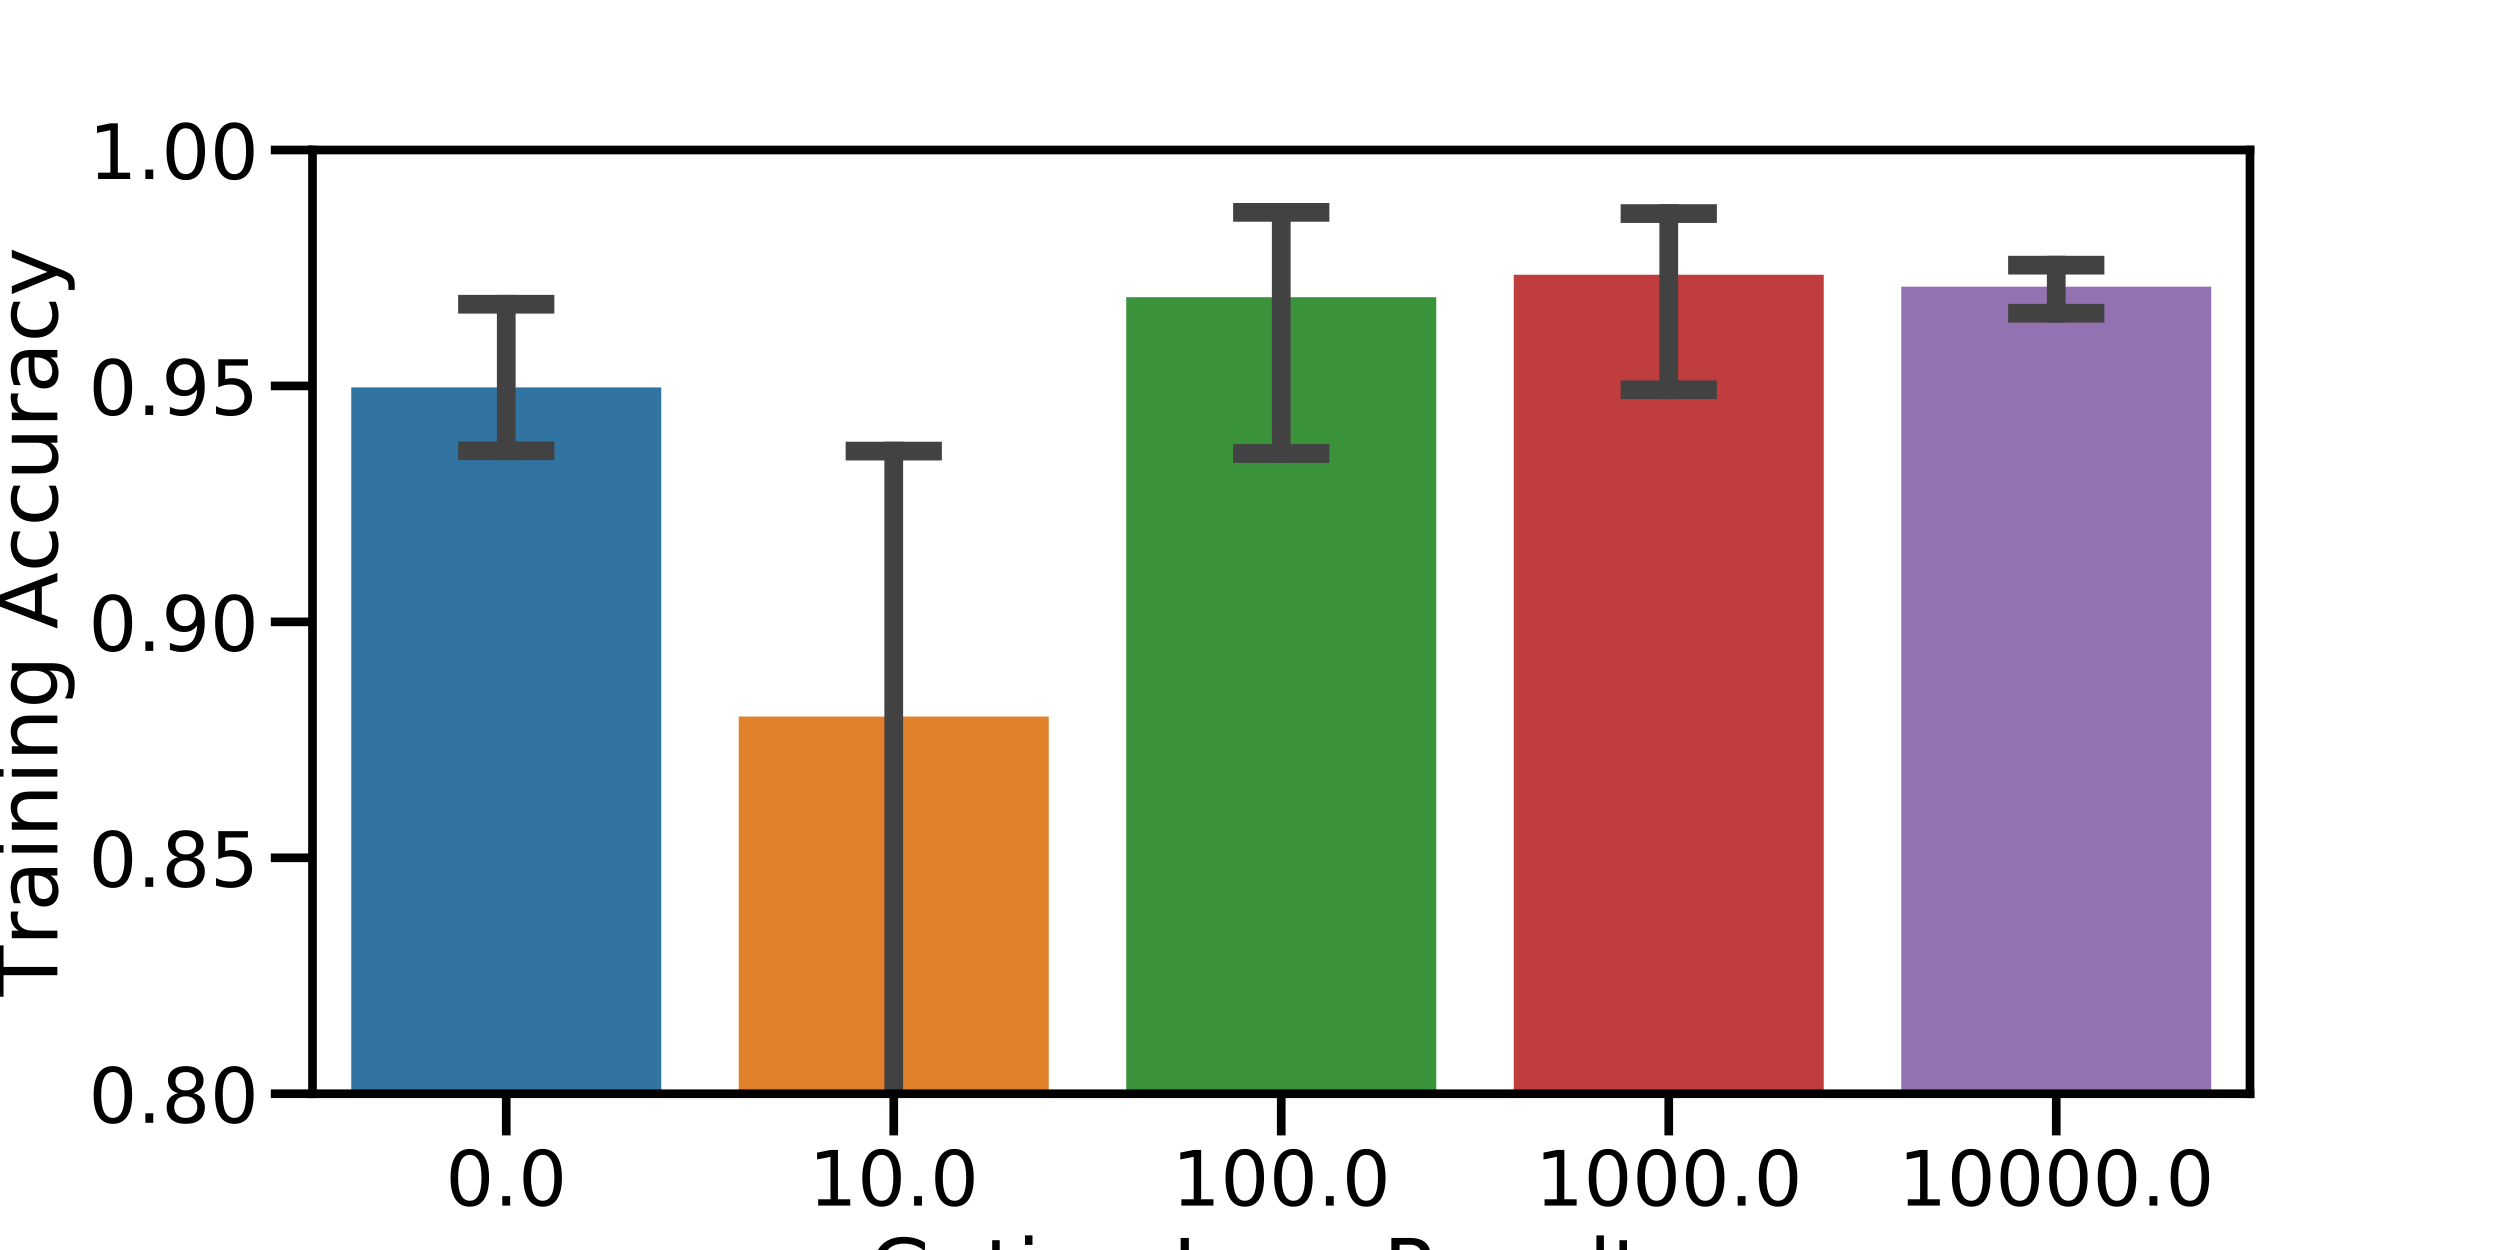
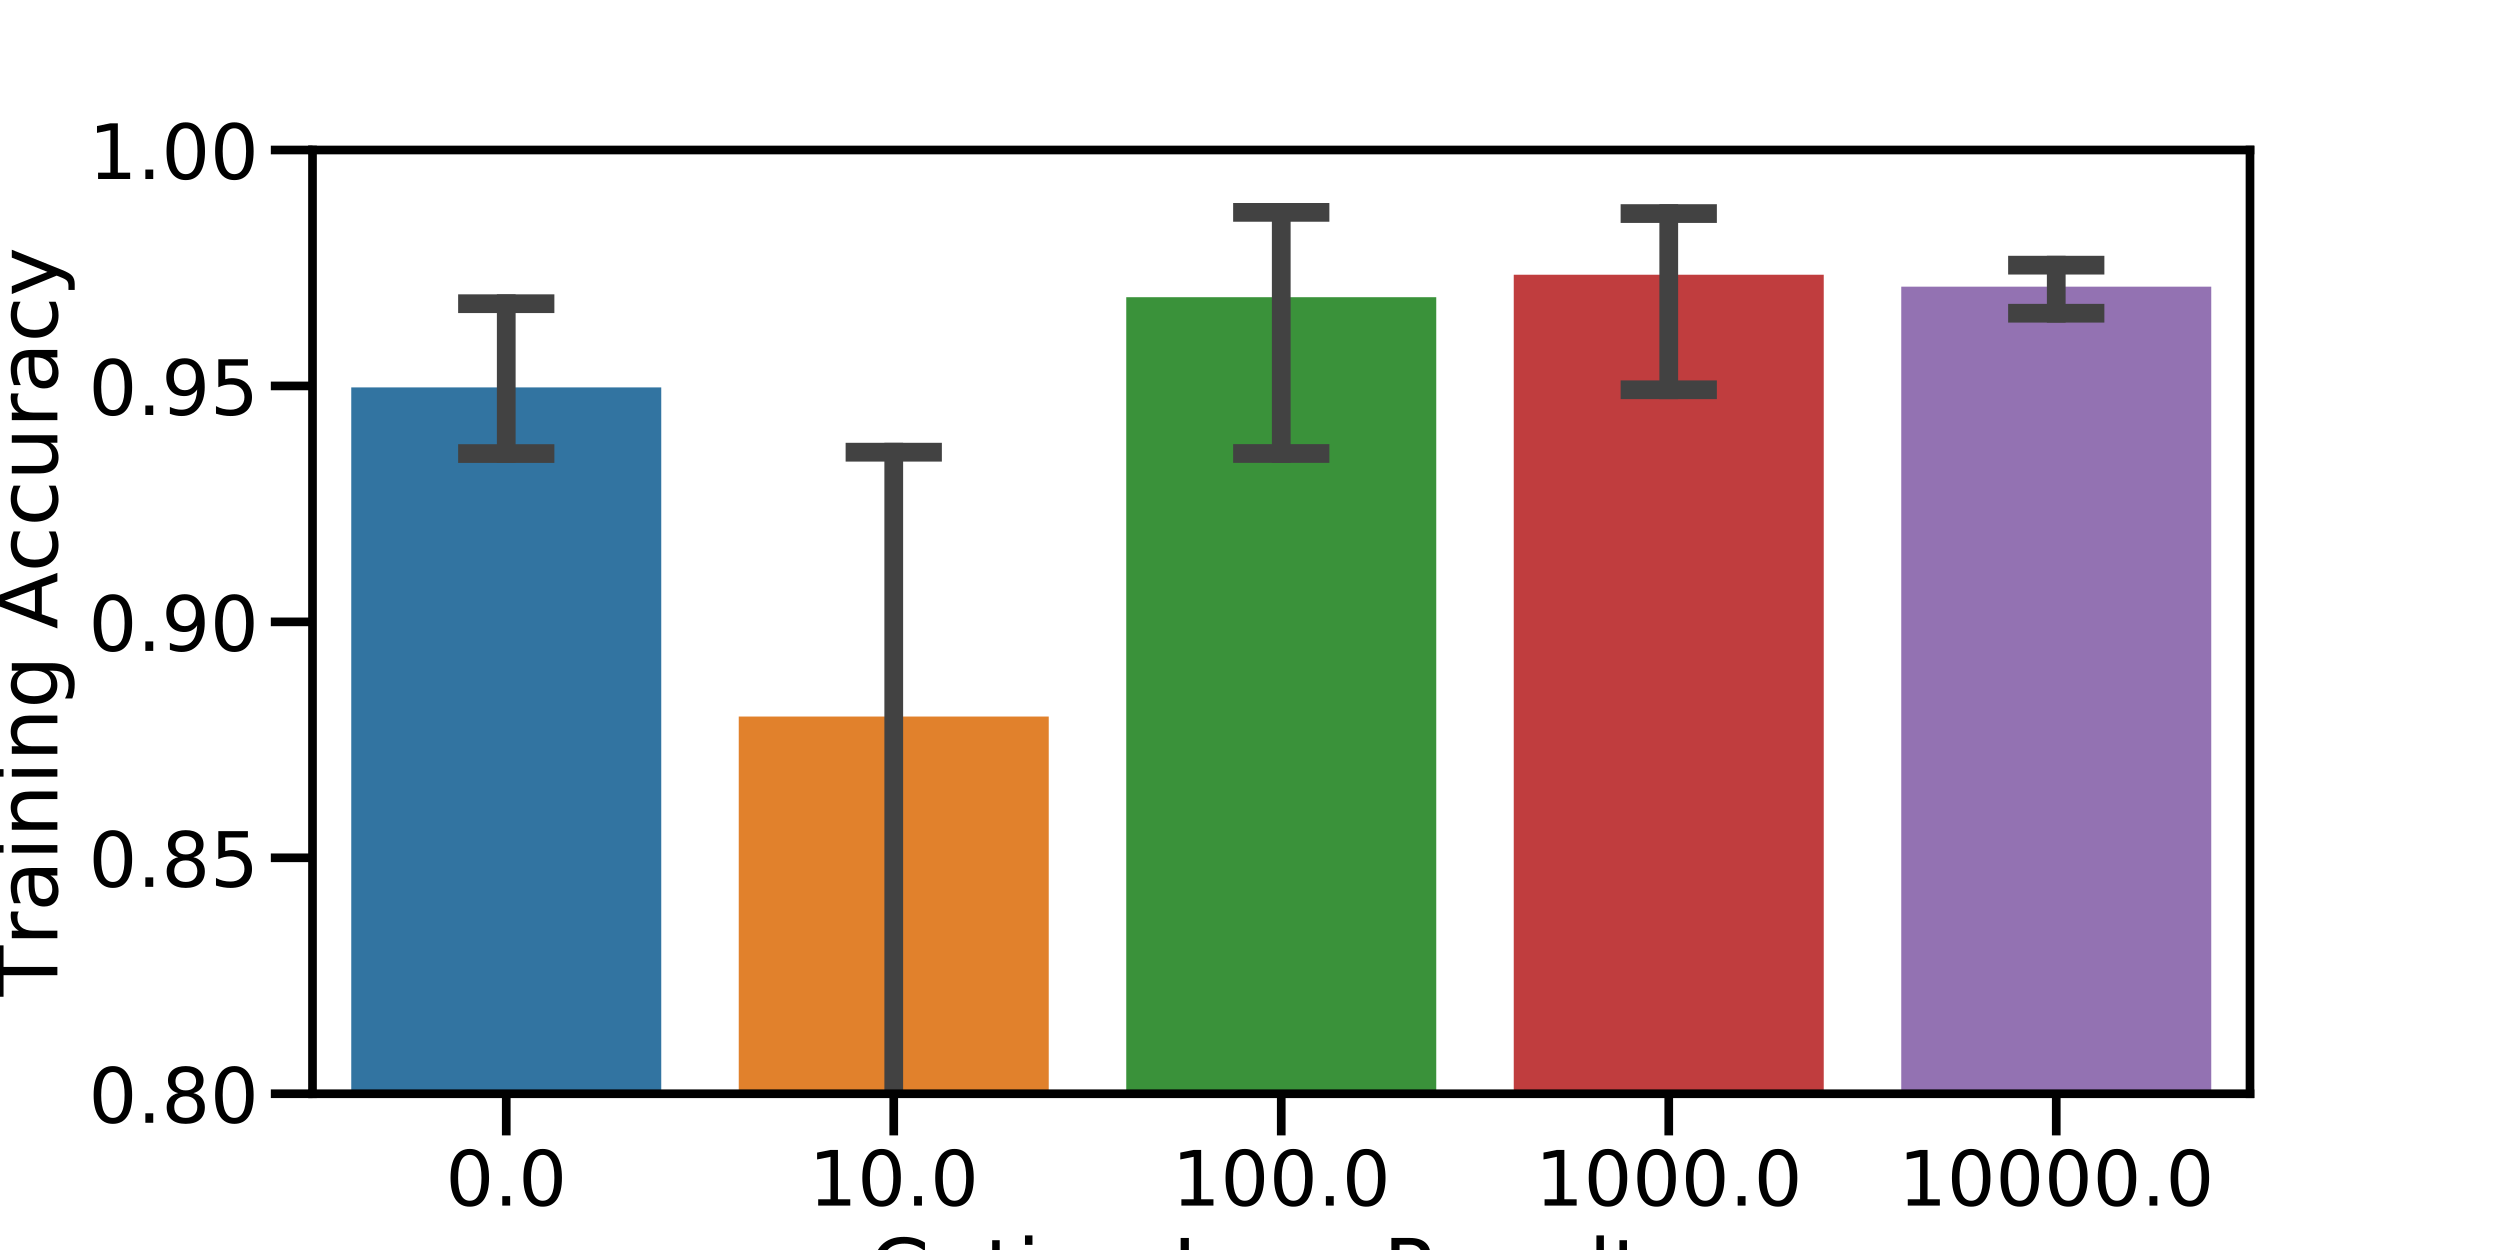
<svg xmlns="http://www.w3.org/2000/svg" xmlns:xlink="http://www.w3.org/1999/xlink" height="360pt" version="1.1" viewBox="0 0 720 360" width="720pt">
  <defs>
    <style type="text/css">
*{stroke-linecap:butt;stroke-linejoin:round;}
  </style>
  </defs>
  <g id="figure_1">
    <g id="patch_1">
      <path d="M 0 360  L 720 360  L 720 0  L 0 0  z " style="fill:#ffffff;" />
    </g>
    <g id="axes_1">
      <g id="patch_2">
        <path d="M 90 315  L 648 315  L 648 43.2  L 90 43.2  z " style="fill:#ffffff;" />
      </g>
      <g id="patch_3">
-         <path clip-path="url(#p0f03069d9e)" d="M 101.16 1402.2  L 190.44 1402.2  L 190.44 111.575  L 101.16 111.575  z " style="fill:#3274a1;" />
+         <path clip-path="url(#p0c9fc8f5f9)" d="M 101.16 1402.2  L 190.44 1402.2  L 190.44 111.575  L 101.16 111.575  z " style="fill:#3274a1;" />
      </g>
      <g id="patch_4">
-         <path clip-path="url(#p0f03069d9e)" d="M 212.76 1402.2  L 302.04 1402.2  L 302.04 206.365  L 212.76 206.365  z " style="fill:#e1812c;" />
+         <path clip-path="url(#p0c9fc8f5f9)" d="M 212.76 1402.2  L 302.04 1402.2  L 302.04 206.365  L 212.76 206.365  z " style="fill:#e1812c;" />
      </g>
      <g id="patch_5">
-         <path clip-path="url(#p0f03069d9e)" d="M 324.36 1402.2  L 413.64 1402.2  L 413.64 85.584  L 324.36 85.584  z " style="fill:#3a923a;" />
+         <path clip-path="url(#p0c9fc8f5f9)" d="M 324.36 1402.2  L 413.64 1402.2  L 413.64 85.584  L 324.36 85.584  z " style="fill:#3a923a;" />
      </g>
      <g id="patch_6">
-         <path clip-path="url(#p0f03069d9e)" d="M 435.96 1402.2  L 525.24 1402.2  L 525.24 79.129  L 435.96 79.129  z " style="fill:#c03d3e;" />
+         <path clip-path="url(#p0c9fc8f5f9)" d="M 435.96 1402.2  L 525.24 1402.2  L 525.24 79.129  L 435.96 79.129  z " style="fill:#c03d3e;" />
      </g>
      <g id="patch_7">
-         <path clip-path="url(#p0f03069d9e)" d="M 547.56 1402.2  L 636.84 1402.2  L 636.84 82.569  L 547.56 82.569  z " style="fill:#9372b2;" />
+         <path clip-path="url(#p0c9fc8f5f9)" d="M 547.56 1402.2  L 636.84 1402.2  L 636.84 82.569  L 547.56 82.569  z " style="fill:#9372b2;" />
      </g>
      <g id="matplotlib.axis_1">
        <g id="xtick_1">
          <g id="line2d_1">
            <defs>
-               <path d="M 0 0  L 0 12  " id="ma783cebeb3" style="stroke:#000000;stroke-width:2.5;" />
-             </defs>
-             <g>
-               <use style="stroke:#000000;stroke-width:2.5;" x="145.8" xlink:href="#ma783cebeb3" y="315" />
+               <path d="M 0 0  L 0 12  " id="mea0fe15814" style="stroke:#000000;stroke-width:2.5;" />
+             </defs>
+             <g>
+               <use style="stroke:#000000;stroke-width:2.5;" x="145.8" xlink:href="#mea0fe15814" y="315" />
            </g>
          </g>
          <g id="text_1">
            <defs>
              <path d="M 31.781 66.406  Q 24.172 66.406 20.328 58.906  Q 16.5 51.422 16.5 36.375  Q 16.5 21.391 20.328 13.891  Q 24.172 6.391 31.781 6.391  Q 39.453 6.391 43.281 13.891  Q 47.125 21.391 47.125 36.375  Q 47.125 51.422 43.281 58.906  Q 39.453 66.406 31.781 66.406  z M 31.781 74.219  Q 44.047 74.219 50.516 64.516  Q 56.984 54.828 56.984 36.375  Q 56.984 17.969 50.516 8.266  Q 44.047 -1.422 31.781 -1.422  Q 19.531 -1.422 13.062 8.266  Q 6.594 17.969 6.594 36.375  Q 6.594 54.828 13.062 64.516  Q 19.531 74.219 31.781 74.219  z " id="DejaVuSans-48" />
              <path d="M 10.688 12.406  L 21 12.406  L 21 0  L 10.688 0  z " id="DejaVuSans-46" />
            </defs>
            <g transform="translate(128.3066 347.2166)scale(0.22 -0.22)">
              <use xlink:href="#DejaVuSans-48" />
              <use x="63.623" xlink:href="#DejaVuSans-46" />
              <use x="95.41" xlink:href="#DejaVuSans-48" />
            </g>
          </g>
        </g>
        <g id="xtick_2">
          <g id="line2d_2">
            <g>
-               <use style="stroke:#000000;stroke-width:2.5;" x="257.4" xlink:href="#ma783cebeb3" y="315" />
+               <use style="stroke:#000000;stroke-width:2.5;" x="257.4" xlink:href="#mea0fe15814" y="315" />
            </g>
          </g>
          <g id="text_2">
            <defs>
              <path d="M 12.406 8.297  L 28.516 8.297  L 28.516 63.922  L 10.984 60.406  L 10.984 69.391  L 28.422 72.906  L 38.281 72.906  L 38.281 8.297  L 54.391 8.297  L 54.391 0  L 12.406 0  z " id="DejaVuSans-49" />
            </defs>
            <g transform="translate(232.9078 347.2166)scale(0.22 -0.22)">
              <use xlink:href="#DejaVuSans-49" />
              <use x="63.623" xlink:href="#DejaVuSans-48" />
              <use x="127.246" xlink:href="#DejaVuSans-46" />
              <use x="159.033" xlink:href="#DejaVuSans-48" />
            </g>
          </g>
        </g>
        <g id="xtick_3">
          <g id="line2d_3">
            <g>
-               <use style="stroke:#000000;stroke-width:2.5;" x="369" xlink:href="#ma783cebeb3" y="315" />
+               <use style="stroke:#000000;stroke-width:2.5;" x="369" xlink:href="#mea0fe15814" y="315" />
            </g>
          </g>
          <g id="text_3">
            <g transform="translate(337.5091 347.2166)scale(0.22 -0.22)">
              <use xlink:href="#DejaVuSans-49" />
              <use x="63.623" xlink:href="#DejaVuSans-48" />
              <use x="127.246" xlink:href="#DejaVuSans-48" />
              <use x="190.869" xlink:href="#DejaVuSans-46" />
              <use x="222.656" xlink:href="#DejaVuSans-48" />
            </g>
          </g>
        </g>
        <g id="xtick_4">
          <g id="line2d_4">
            <g>
-               <use style="stroke:#000000;stroke-width:2.5;" x="480.6" xlink:href="#ma783cebeb3" y="315" />
+               <use style="stroke:#000000;stroke-width:2.5;" x="480.6" xlink:href="#mea0fe15814" y="315" />
            </g>
          </g>
          <g id="text_4">
            <g transform="translate(442.1103 347.2166)scale(0.22 -0.22)">
              <use xlink:href="#DejaVuSans-49" />
              <use x="63.623" xlink:href="#DejaVuSans-48" />
              <use x="127.246" xlink:href="#DejaVuSans-48" />
              <use x="190.869" xlink:href="#DejaVuSans-48" />
              <use x="254.492" xlink:href="#DejaVuSans-46" />
              <use x="286.279" xlink:href="#DejaVuSans-48" />
            </g>
          </g>
        </g>
        <g id="xtick_5">
          <g id="line2d_5">
            <g>
-               <use style="stroke:#000000;stroke-width:2.5;" x="592.2" xlink:href="#ma783cebeb3" y="315" />
+               <use style="stroke:#000000;stroke-width:2.5;" x="592.2" xlink:href="#mea0fe15814" y="315" />
            </g>
          </g>
          <g id="text_5">
            <g transform="translate(546.7116 347.2166)scale(0.22 -0.22)">
              <use xlink:href="#DejaVuSans-49" />
              <use x="63.623" xlink:href="#DejaVuSans-48" />
              <use x="127.246" xlink:href="#DejaVuSans-48" />
              <use x="190.869" xlink:href="#DejaVuSans-48" />
              <use x="254.492" xlink:href="#DejaVuSans-48" />
              <use x="318.115" xlink:href="#DejaVuSans-46" />
              <use x="349.902" xlink:href="#DejaVuSans-48" />
            </g>
          </g>
        </g>
        <g id="text_6">
          <defs>
            <path d="M 59.516 10.406  L 59.516 29.984  L 43.406 29.984  L 43.406 38.094  L 69.281 38.094  L 69.281 6.781  Q 63.578 2.734 56.688 0.656  Q 49.812 -1.422 42 -1.422  Q 24.906 -1.422 15.25 8.562  Q 5.609 18.562 5.609 36.375  Q 5.609 54.25 15.25 64.234  Q 24.906 74.219 42 74.219  Q 49.125 74.219 55.547 72.453  Q 61.969 70.703 67.391 67.281  L 67.391 56.781  Q 61.922 61.422 55.766 63.766  Q 49.609 66.109 42.828 66.109  Q 29.438 66.109 22.719 58.641  Q 16.016 51.172 16.016 36.375  Q 16.016 21.625 22.719 14.156  Q 29.438 6.688 42.828 6.688  Q 48.047 6.688 52.141 7.594  Q 56.25 8.5 59.516 10.406  z " id="DejaVuSans-71" />
            <path d="M 34.281 27.484  Q 23.391 27.484 19.188 25  Q 14.984 22.516 14.984 16.5  Q 14.984 11.719 18.141 8.906  Q 21.297 6.109 26.703 6.109  Q 34.188 6.109 38.703 11.406  Q 43.219 16.703 43.219 25.484  L 43.219 27.484  z M 52.203 31.203  L 52.203 0  L 43.219 0  L 43.219 8.297  Q 40.141 3.328 35.547 0.953  Q 30.953 -1.422 24.312 -1.422  Q 15.922 -1.422 10.953 3.297  Q 6 8.016 6 15.922  Q 6 25.141 12.172 29.828  Q 18.359 34.516 30.609 34.516  L 43.219 34.516  L 43.219 35.406  Q 43.219 41.609 39.141 45  Q 35.062 48.391 27.688 48.391  Q 23 48.391 18.547 47.266  Q 14.109 46.141 10.016 43.891  L 10.016 52.203  Q 14.938 54.109 19.578 55.047  Q 24.219 56 28.609 56  Q 40.484 56 46.344 49.844  Q 52.203 43.703 52.203 31.203  z " id="DejaVuSans-97" />
            <path d="M 18.312 70.219  L 18.312 54.688  L 36.812 54.688  L 36.812 47.703  L 18.312 47.703  L 18.312 18.016  Q 18.312 11.328 20.141 9.422  Q 21.969 7.516 27.594 7.516  L 36.812 7.516  L 36.812 0  L 27.594 0  Q 17.188 0 13.234 3.875  Q 9.281 7.766 9.281 18.016  L 9.281 47.703  L 2.688 47.703  L 2.688 54.688  L 9.281 54.688  L 9.281 70.219  z " id="DejaVuSans-116" />
            <path d="M 9.422 54.688  L 18.406 54.688  L 18.406 0  L 9.422 0  z M 9.422 75.984  L 18.406 75.984  L 18.406 64.594  L 9.422 64.594  z " id="DejaVuSans-105" />
            <path d="M 54.891 33.016  L 54.891 0  L 45.906 0  L 45.906 32.719  Q 45.906 40.484 42.875 44.328  Q 39.844 48.188 33.797 48.188  Q 26.516 48.188 22.312 43.547  Q 18.109 38.922 18.109 30.906  L 18.109 0  L 9.078 0  L 9.078 54.688  L 18.109 54.688  L 18.109 46.188  Q 21.344 51.125 25.703 53.562  Q 30.078 56 35.797 56  Q 45.219 56 50.047 50.172  Q 54.891 44.344 54.891 33.016  z " id="DejaVuSans-110" />
            <path d="M 45.406 27.984  Q 45.406 37.75 41.375 43.109  Q 37.359 48.484 30.078 48.484  Q 22.859 48.484 18.828 43.109  Q 14.797 37.75 14.797 27.984  Q 14.797 18.266 18.828 12.891  Q 22.859 7.516 30.078 7.516  Q 37.359 7.516 41.375 12.891  Q 45.406 18.266 45.406 27.984  z M 54.391 6.781  Q 54.391 -7.172 48.188 -13.984  Q 42 -20.797 29.203 -20.797  Q 24.469 -20.797 20.266 -20.094  Q 16.062 -19.391 12.109 -17.922  L 12.109 -9.188  Q 16.062 -11.328 19.922 -12.344  Q 23.781 -13.375 27.781 -13.375  Q 36.625 -13.375 41.016 -8.766  Q 45.406 -4.156 45.406 5.172  L 45.406 9.625  Q 42.625 4.781 38.281 2.391  Q 33.938 0 27.875 0  Q 17.828 0 11.672 7.656  Q 5.516 15.328 5.516 27.984  Q 5.516 40.672 11.672 48.328  Q 17.828 56 27.875 56  Q 33.938 56 38.281 53.609  Q 42.625 51.219 45.406 46.391  L 45.406 54.688  L 54.391 54.688  z " id="DejaVuSans-103" />
            <path id="DejaVuSans-32" />
            <path d="M 9.812 72.906  L 19.672 72.906  L 19.672 8.297  L 55.172 8.297  L 55.172 0  L 9.812 0  z " id="DejaVuSans-76" />
            <path d="M 30.609 48.391  Q 23.391 48.391 19.188 42.75  Q 14.984 37.109 14.984 27.297  Q 14.984 17.484 19.156 11.844  Q 23.344 6.203 30.609 6.203  Q 37.797 6.203 41.984 11.859  Q 46.188 17.531 46.188 27.297  Q 46.188 37.016 41.984 42.703  Q 37.797 48.391 30.609 48.391  z M 30.609 56  Q 42.328 56 49.016 48.375  Q 55.719 40.766 55.719 27.297  Q 55.719 13.875 49.016 6.219  Q 42.328 -1.422 30.609 -1.422  Q 18.844 -1.422 12.172 6.219  Q 5.516 13.875 5.516 27.297  Q 5.516 40.766 12.172 48.375  Q 18.844 56 30.609 56  z " id="DejaVuSans-111" />
            <path d="M 44.281 53.078  L 44.281 44.578  Q 40.484 46.531 36.375 47.5  Q 32.281 48.484 27.875 48.484  Q 21.188 48.484 17.844 46.438  Q 14.5 44.391 14.5 40.281  Q 14.5 37.156 16.891 35.375  Q 19.281 33.594 26.516 31.984  L 29.594 31.297  Q 39.156 29.25 43.188 25.516  Q 47.219 21.781 47.219 15.094  Q 47.219 7.469 41.188 3.016  Q 35.156 -1.422 24.609 -1.422  Q 20.219 -1.422 15.453 -0.562  Q 10.688 0.297 5.422 2  L 5.422 11.281  Q 10.406 8.688 15.234 7.391  Q 20.062 6.109 24.812 6.109  Q 31.156 6.109 34.562 8.281  Q 37.984 10.453 37.984 14.406  Q 37.984 18.062 35.516 20.016  Q 33.062 21.969 24.703 23.781  L 21.578 24.516  Q 13.234 26.266 9.516 29.906  Q 5.812 33.547 5.812 39.891  Q 5.812 47.609 11.281 51.797  Q 16.75 56 26.812 56  Q 31.781 56 36.172 55.266  Q 40.578 54.547 44.281 53.078  z " id="DejaVuSans-115" />
            <path d="M 19.672 64.797  L 19.672 37.406  L 32.078 37.406  Q 38.969 37.406 42.719 40.969  Q 46.484 44.531 46.484 51.125  Q 46.484 57.672 42.719 61.234  Q 38.969 64.797 32.078 64.797  z M 9.812 72.906  L 32.078 72.906  Q 44.344 72.906 50.609 67.359  Q 56.891 61.812 56.891 51.125  Q 56.891 40.328 50.609 34.812  Q 44.344 29.297 32.078 29.297  L 19.672 29.297  L 19.672 0  L 9.812 0  z " id="DejaVuSans-80" />
            <path d="M 56.203 29.594  L 56.203 25.203  L 14.891 25.203  Q 15.484 15.922 20.484 11.062  Q 25.484 6.203 34.422 6.203  Q 39.594 6.203 44.453 7.469  Q 49.312 8.734 54.109 11.281  L 54.109 2.781  Q 49.266 0.734 44.188 -0.344  Q 39.109 -1.422 33.891 -1.422  Q 20.797 -1.422 13.156 6.188  Q 5.516 13.812 5.516 26.812  Q 5.516 40.234 12.766 48.109  Q 20.016 56 32.328 56  Q 43.359 56 49.781 48.891  Q 56.203 41.797 56.203 29.594  z M 47.219 32.234  Q 47.125 39.594 43.094 43.984  Q 39.062 48.391 32.422 48.391  Q 24.906 48.391 20.391 44.141  Q 15.875 39.891 15.188 32.172  z " id="DejaVuSans-101" />
            <path d="M 9.422 75.984  L 18.406 75.984  L 18.406 0  L 9.422 0  z " id="DejaVuSans-108" />
            <path d="M 32.172 -5.078  Q 28.375 -14.844 24.75 -17.812  Q 21.141 -20.797 15.094 -20.797  L 7.906 -20.797  L 7.906 -13.281  L 13.188 -13.281  Q 16.891 -13.281 18.938 -11.516  Q 21 -9.766 23.484 -3.219  L 25.094 0.875  L 2.984 54.688  L 12.5 54.688  L 29.594 11.922  L 46.688 54.688  L 56.203 54.688  z " id="DejaVuSans-121" />
          </defs>
          <g transform="translate(250.2169 374.0281)scale(0.24 -0.24)">
            <use xlink:href="#DejaVuSans-71" />
            <use x="77.49" xlink:href="#DejaVuSans-97" />
            <use x="138.77" xlink:href="#DejaVuSans-116" />
            <use x="177.979" xlink:href="#DejaVuSans-105" />
            <use x="205.762" xlink:href="#DejaVuSans-110" />
            <use x="269.141" xlink:href="#DejaVuSans-103" />
            <use x="332.617" xlink:href="#DejaVuSans-32" />
            <use x="364.404" xlink:href="#DejaVuSans-76" />
            <use x="420.102" xlink:href="#DejaVuSans-111" />
            <use x="481.283" xlink:href="#DejaVuSans-115" />
            <use x="533.383" xlink:href="#DejaVuSans-115" />
            <use x="585.482" xlink:href="#DejaVuSans-32" />
            <use x="617.27" xlink:href="#DejaVuSans-80" />
            <use x="677.525" xlink:href="#DejaVuSans-101" />
            <use x="739.049" xlink:href="#DejaVuSans-110" />
            <use x="802.428" xlink:href="#DejaVuSans-97" />
            <use x="863.707" xlink:href="#DejaVuSans-108" />
            <use x="891.49" xlink:href="#DejaVuSans-116" />
            <use x="930.699" xlink:href="#DejaVuSans-121" />
          </g>
        </g>
      </g>
      <g id="matplotlib.axis_2">
        <g id="ytick_1">
          <g id="line2d_6">
            <defs>
-               <path d="M 0 0  L -12 0  " id="m8423f3d96e" style="stroke:#000000;stroke-width:2.5;" />
-             </defs>
-             <g>
-               <use style="stroke:#000000;stroke-width:2.5;" x="90" xlink:href="#m8423f3d96e" y="315" />
+               <path d="M 0 0  L -12 0  " id="mb4decdf78d" style="stroke:#000000;stroke-width:2.5;" />
+             </defs>
+             <g>
+               <use style="stroke:#000000;stroke-width:2.5;" x="90" xlink:href="#mb4decdf78d" y="315" />
            </g>
          </g>
          <g id="text_7">
            <defs>
              <path d="M 31.781 34.625  Q 24.75 34.625 20.719 30.859  Q 16.703 27.094 16.703 20.516  Q 16.703 13.922 20.719 10.156  Q 24.75 6.391 31.781 6.391  Q 38.812 6.391 42.859 10.172  Q 46.922 13.969 46.922 20.516  Q 46.922 27.094 42.891 30.859  Q 38.875 34.625 31.781 34.625  z M 21.922 38.812  Q 15.578 40.375 12.031 44.719  Q 8.5 49.078 8.5 55.328  Q 8.5 64.062 14.719 69.141  Q 20.953 74.219 31.781 74.219  Q 42.672 74.219 48.875 69.141  Q 55.078 64.062 55.078 55.328  Q 55.078 49.078 51.531 44.719  Q 48 40.375 41.703 38.812  Q 48.828 37.156 52.797 32.312  Q 56.781 27.484 56.781 20.516  Q 56.781 9.906 50.312 4.234  Q 43.844 -1.422 31.781 -1.422  Q 19.734 -1.422 13.25 4.234  Q 6.781 9.906 6.781 20.516  Q 6.781 27.484 10.781 32.312  Q 14.797 37.156 21.922 38.812  z M 18.312 54.391  Q 18.312 48.734 21.844 45.562  Q 25.391 42.391 31.781 42.391  Q 38.141 42.391 41.719 45.562  Q 45.312 48.734 45.312 54.391  Q 45.312 60.062 41.719 63.234  Q 38.141 66.406 31.781 66.406  Q 25.391 66.406 21.844 63.234  Q 18.312 60.062 18.312 54.391  z " id="DejaVuSans-56" />
            </defs>
            <g transform="translate(25.51562 323.3583)scale(0.22 -0.22)">
              <use xlink:href="#DejaVuSans-48" />
              <use x="63.623" xlink:href="#DejaVuSans-46" />
              <use x="95.41" xlink:href="#DejaVuSans-56" />
              <use x="159.033" xlink:href="#DejaVuSans-48" />
            </g>
          </g>
        </g>
        <g id="ytick_2">
          <g id="line2d_7">
            <g>
-               <use style="stroke:#000000;stroke-width:2.5;" x="90" xlink:href="#m8423f3d96e" y="247.05" />
+               <use style="stroke:#000000;stroke-width:2.5;" x="90" xlink:href="#mb4decdf78d" y="247.05" />
            </g>
          </g>
          <g id="text_8">
            <defs>
              <path d="M 10.797 72.906  L 49.516 72.906  L 49.516 64.594  L 19.828 64.594  L 19.828 46.734  Q 21.969 47.469 24.109 47.828  Q 26.266 48.188 28.422 48.188  Q 40.625 48.188 47.75 41.5  Q 54.891 34.812 54.891 23.391  Q 54.891 11.625 47.562 5.094  Q 40.234 -1.422 26.906 -1.422  Q 22.312 -1.422 17.547 -0.641  Q 12.797 0.141 7.719 1.703  L 7.719 11.625  Q 12.109 9.234 16.797 8.062  Q 21.484 6.891 26.703 6.891  Q 35.156 6.891 40.078 11.328  Q 45.016 15.766 45.016 23.391  Q 45.016 31 40.078 35.438  Q 35.156 39.891 26.703 39.891  Q 22.75 39.891 18.812 39.016  Q 14.891 38.141 10.797 36.281  z " id="DejaVuSans-53" />
            </defs>
            <g transform="translate(25.51562 255.4083)scale(0.22 -0.22)">
              <use xlink:href="#DejaVuSans-48" />
              <use x="63.623" xlink:href="#DejaVuSans-46" />
              <use x="95.41" xlink:href="#DejaVuSans-56" />
              <use x="159.033" xlink:href="#DejaVuSans-53" />
            </g>
          </g>
        </g>
        <g id="ytick_3">
          <g id="line2d_8">
            <g>
-               <use style="stroke:#000000;stroke-width:2.5;" x="90" xlink:href="#m8423f3d96e" y="179.1" />
+               <use style="stroke:#000000;stroke-width:2.5;" x="90" xlink:href="#mb4decdf78d" y="179.1" />
            </g>
          </g>
          <g id="text_9">
            <defs>
              <path d="M 10.984 1.516  L 10.984 10.5  Q 14.703 8.734 18.5 7.812  Q 22.312 6.891 25.984 6.891  Q 35.75 6.891 40.891 13.453  Q 46.047 20.016 46.781 33.406  Q 43.953 29.203 39.594 26.953  Q 35.25 24.703 29.984 24.703  Q 19.047 24.703 12.672 31.312  Q 6.297 37.938 6.297 49.422  Q 6.297 60.641 12.938 67.422  Q 19.578 74.219 30.609 74.219  Q 43.266 74.219 49.922 64.516  Q 56.594 54.828 56.594 36.375  Q 56.594 19.141 48.406 8.859  Q 40.234 -1.422 26.422 -1.422  Q 22.703 -1.422 18.891 -0.688  Q 15.094 0.047 10.984 1.516  z M 30.609 32.422  Q 37.25 32.422 41.125 36.953  Q 45.016 41.5 45.016 49.422  Q 45.016 57.281 41.125 61.844  Q 37.25 66.406 30.609 66.406  Q 23.969 66.406 20.094 61.844  Q 16.219 57.281 16.219 49.422  Q 16.219 41.5 20.094 36.953  Q 23.969 32.422 30.609 32.422  z " id="DejaVuSans-57" />
            </defs>
            <g transform="translate(25.51562 187.4583)scale(0.22 -0.22)">
              <use xlink:href="#DejaVuSans-48" />
              <use x="63.623" xlink:href="#DejaVuSans-46" />
              <use x="95.41" xlink:href="#DejaVuSans-57" />
              <use x="159.033" xlink:href="#DejaVuSans-48" />
            </g>
          </g>
        </g>
        <g id="ytick_4">
          <g id="line2d_9">
            <g>
-               <use style="stroke:#000000;stroke-width:2.5;" x="90" xlink:href="#m8423f3d96e" y="111.15" />
+               <use style="stroke:#000000;stroke-width:2.5;" x="90" xlink:href="#mb4decdf78d" y="111.15" />
            </g>
          </g>
          <g id="text_10">
            <g transform="translate(25.51562 119.5083)scale(0.22 -0.22)">
              <use xlink:href="#DejaVuSans-48" />
              <use x="63.623" xlink:href="#DejaVuSans-46" />
              <use x="95.41" xlink:href="#DejaVuSans-57" />
              <use x="159.033" xlink:href="#DejaVuSans-53" />
            </g>
          </g>
        </g>
        <g id="ytick_5">
          <g id="line2d_10">
            <g>
-               <use style="stroke:#000000;stroke-width:2.5;" x="90" xlink:href="#m8423f3d96e" y="43.2" />
+               <use style="stroke:#000000;stroke-width:2.5;" x="90" xlink:href="#mb4decdf78d" y="43.2" />
            </g>
          </g>
          <g id="text_11">
            <g transform="translate(25.51562 51.55828)scale(0.22 -0.22)">
              <use xlink:href="#DejaVuSans-49" />
              <use x="63.623" xlink:href="#DejaVuSans-46" />
              <use x="95.41" xlink:href="#DejaVuSans-48" />
              <use x="159.033" xlink:href="#DejaVuSans-48" />
            </g>
          </g>
        </g>
        <g id="text_12">
          <defs>
            <path d="M -0.297 72.906  L 61.375 72.906  L 61.375 64.594  L 35.5 64.594  L 35.5 0  L 25.594 0  L 25.594 64.594  L -0.297 64.594  z " id="DejaVuSans-84" />
            <path d="M 41.109 46.297  Q 39.594 47.172 37.812 47.578  Q 36.031 48 33.891 48  Q 26.266 48 22.188 43.047  Q 18.109 38.094 18.109 28.812  L 18.109 0  L 9.078 0  L 9.078 54.688  L 18.109 54.688  L 18.109 46.188  Q 20.953 51.172 25.484 53.578  Q 30.031 56 36.531 56  Q 37.453 56 38.578 55.875  Q 39.703 55.766 41.062 55.516  z " id="DejaVuSans-114" />
            <path d="M 34.188 63.188  L 20.797 26.906  L 47.609 26.906  z M 28.609 72.906  L 39.797 72.906  L 67.578 0  L 57.328 0  L 50.688 18.703  L 17.828 18.703  L 11.188 0  L 0.781 0  z " id="DejaVuSans-65" />
            <path d="M 48.781 52.594  L 48.781 44.188  Q 44.969 46.297 41.141 47.344  Q 37.312 48.391 33.406 48.391  Q 24.656 48.391 19.812 42.844  Q 14.984 37.312 14.984 27.297  Q 14.984 17.281 19.812 11.734  Q 24.656 6.203 33.406 6.203  Q 37.312 6.203 41.141 7.25  Q 44.969 8.297 48.781 10.406  L 48.781 2.094  Q 45.016 0.344 40.984 -0.531  Q 36.969 -1.422 32.422 -1.422  Q 20.062 -1.422 12.781 6.344  Q 5.516 14.109 5.516 27.297  Q 5.516 40.672 12.859 48.328  Q 20.219 56 33.016 56  Q 37.156 56 41.109 55.141  Q 45.062 54.297 48.781 52.594  z " id="DejaVuSans-99" />
            <path d="M 8.5 21.578  L 8.5 54.688  L 17.484 54.688  L 17.484 21.922  Q 17.484 14.156 20.5 10.266  Q 23.531 6.391 29.594 6.391  Q 36.859 6.391 41.078 11.031  Q 45.312 15.672 45.312 23.688  L 45.312 54.688  L 54.297 54.688  L 54.297 0  L 45.312 0  L 45.312 8.406  Q 42.047 3.422 37.719 1  Q 33.406 -1.422 27.688 -1.422  Q 18.266 -1.422 13.375 4.438  Q 8.5 10.297 8.5 21.578  z M 31.109 56  z " id="DejaVuSans-117" />
          </defs>
          <g transform="translate(16.52437 286.995)rotate(-90)scale(0.24 -0.24)">
            <use xlink:href="#DejaVuSans-84" />
            <use x="60.865" xlink:href="#DejaVuSans-114" />
            <use x="101.979" xlink:href="#DejaVuSans-97" />
            <use x="163.258" xlink:href="#DejaVuSans-105" />
            <use x="191.041" xlink:href="#DejaVuSans-110" />
            <use x="254.42" xlink:href="#DejaVuSans-105" />
            <use x="282.203" xlink:href="#DejaVuSans-110" />
            <use x="345.582" xlink:href="#DejaVuSans-103" />
            <use x="409.059" xlink:href="#DejaVuSans-32" />
            <use x="440.846" xlink:href="#DejaVuSans-65" />
            <use x="509.238" xlink:href="#DejaVuSans-99" />
            <use x="564.219" xlink:href="#DejaVuSans-99" />
            <use x="619.199" xlink:href="#DejaVuSans-117" />
            <use x="682.578" xlink:href="#DejaVuSans-114" />
            <use x="723.691" xlink:href="#DejaVuSans-97" />
            <use x="784.971" xlink:href="#DejaVuSans-99" />
            <use x="839.951" xlink:href="#DejaVuSans-121" />
          </g>
        </g>
      </g>
      <g id="line2d_11">
-         <path clip-path="url(#p0f03069d9e)" d="M 145.8 129.814  L 145.8 87.622  " style="fill:none;stroke:#424242;stroke-linecap:square;stroke-width:5.4;" />
+         <path clip-path="url(#p0c9fc8f5f9)" d="M 145.8 130.621  L 145.8 87.469  " style="fill:none;stroke:#424242;stroke-linecap:square;stroke-width:5.4;" />
      </g>
      <g id="line2d_12">
-         <path clip-path="url(#p0f03069d9e)" d="M 134.64 129.814  L 156.96 129.814  " style="fill:none;stroke:#424242;stroke-linecap:square;stroke-width:5.4;" />
+         <path clip-path="url(#p0c9fc8f5f9)" d="M 134.64 130.621  L 156.96 130.621  " style="fill:none;stroke:#424242;stroke-linecap:square;stroke-width:5.4;" />
      </g>
      <g id="line2d_13">
-         <path clip-path="url(#p0f03069d9e)" d="M 134.64 87.622  L 156.96 87.622  " style="fill:none;stroke:#424242;stroke-linecap:square;stroke-width:5.4;" />
+         <path clip-path="url(#p0c9fc8f5f9)" d="M 134.64 87.469  L 156.96 87.469  " style="fill:none;stroke:#424242;stroke-linecap:square;stroke-width:5.4;" />
      </g>
      <g id="line2d_14">
-         <path clip-path="url(#p0f03069d9e)" d="M 257.4 346.724  L 257.4 129.921  " style="fill:none;stroke:#424242;stroke-linecap:square;stroke-width:5.4;" />
+         <path clip-path="url(#p0c9fc8f5f9)" d="M 257.4 346.724  L 257.4 130.234  " style="fill:none;stroke:#424242;stroke-linecap:square;stroke-width:5.4;" />
      </g>
      <g id="line2d_15">
-         <path clip-path="url(#p0f03069d9e)" d="M 246.24 346.724  L 268.56 346.724  " style="fill:none;stroke:#424242;stroke-linecap:square;stroke-width:5.4;" />
+         <path clip-path="url(#p0c9fc8f5f9)" d="M 246.24 346.724  L 268.56 346.724  " style="fill:none;stroke:#424242;stroke-linecap:square;stroke-width:5.4;" />
      </g>
      <g id="line2d_16">
-         <path clip-path="url(#p0f03069d9e)" d="M 246.24 129.921  L 268.56 129.921  " style="fill:none;stroke:#424242;stroke-linecap:square;stroke-width:5.4;" />
+         <path clip-path="url(#p0c9fc8f5f9)" d="M 246.24 130.234  L 268.56 130.234  " style="fill:none;stroke:#424242;stroke-linecap:square;stroke-width:5.4;" />
      </g>
      <g id="line2d_17">
-         <path clip-path="url(#p0f03069d9e)" d="M 369 130.601  L 369 61.164  " style="fill:none;stroke:#424242;stroke-linecap:square;stroke-width:5.4;" />
+         <path clip-path="url(#p0c9fc8f5f9)" d="M 369 130.601  L 369 61.164  " style="fill:none;stroke:#424242;stroke-linecap:square;stroke-width:5.4;" />
      </g>
      <g id="line2d_18">
-         <path clip-path="url(#p0f03069d9e)" d="M 357.84 130.601  L 380.16 130.601  " style="fill:none;stroke:#424242;stroke-linecap:square;stroke-width:5.4;" />
+         <path clip-path="url(#p0c9fc8f5f9)" d="M 357.84 130.601  L 380.16 130.601  " style="fill:none;stroke:#424242;stroke-linecap:square;stroke-width:5.4;" />
      </g>
      <g id="line2d_19">
-         <path clip-path="url(#p0f03069d9e)" d="M 357.84 61.164  L 380.16 61.164  " style="fill:none;stroke:#424242;stroke-linecap:square;stroke-width:5.4;" />
+         <path clip-path="url(#p0c9fc8f5f9)" d="M 357.84 61.164  L 380.16 61.164  " style="fill:none;stroke:#424242;stroke-linecap:square;stroke-width:5.4;" />
      </g>
      <g id="line2d_20">
-         <path clip-path="url(#p0f03069d9e)" d="M 480.6 112.255  L 480.6 61.504  " style="fill:none;stroke:#424242;stroke-linecap:square;stroke-width:5.4;" />
+         <path clip-path="url(#p0c9fc8f5f9)" d="M 480.6 112.254  L 480.6 61.504  " style="fill:none;stroke:#424242;stroke-linecap:square;stroke-width:5.4;" />
      </g>
      <g id="line2d_21">
-         <path clip-path="url(#p0f03069d9e)" d="M 469.44 112.255  L 491.76 112.255  " style="fill:none;stroke:#424242;stroke-linecap:square;stroke-width:5.4;" />
+         <path clip-path="url(#p0c9fc8f5f9)" d="M 469.44 112.254  L 491.76 112.254  " style="fill:none;stroke:#424242;stroke-linecap:square;stroke-width:5.4;" />
      </g>
      <g id="line2d_22">
-         <path clip-path="url(#p0f03069d9e)" d="M 469.44 61.504  L 491.76 61.504  " style="fill:none;stroke:#424242;stroke-linecap:square;stroke-width:5.4;" />
+         <path clip-path="url(#p0c9fc8f5f9)" d="M 469.44 61.504  L 491.76 61.504  " style="fill:none;stroke:#424242;stroke-linecap:square;stroke-width:5.4;" />
      </g>
      <g id="line2d_23">
-         <path clip-path="url(#p0f03069d9e)" d="M 592.2 90.213  L 592.2 76.368  " style="fill:none;stroke:#424242;stroke-linecap:square;stroke-width:5.4;" />
+         <path clip-path="url(#p0c9fc8f5f9)" d="M 592.2 90.213  L 592.2 76.368  " style="fill:none;stroke:#424242;stroke-linecap:square;stroke-width:5.4;" />
      </g>
      <g id="line2d_24">
-         <path clip-path="url(#p0f03069d9e)" d="M 581.04 90.213  L 603.36 90.213  " style="fill:none;stroke:#424242;stroke-linecap:square;stroke-width:5.4;" />
+         <path clip-path="url(#p0c9fc8f5f9)" d="M 581.04 90.213  L 603.36 90.213  " style="fill:none;stroke:#424242;stroke-linecap:square;stroke-width:5.4;" />
      </g>
      <g id="line2d_25">
-         <path clip-path="url(#p0f03069d9e)" d="M 581.04 76.368  L 603.36 76.368  " style="fill:none;stroke:#424242;stroke-linecap:square;stroke-width:5.4;" />
+         <path clip-path="url(#p0c9fc8f5f9)" d="M 581.04 76.368  L 603.36 76.368  " style="fill:none;stroke:#424242;stroke-linecap:square;stroke-width:5.4;" />
      </g>
      <g id="patch_8">
        <path d="M 90 315  L 90 43.2  " style="fill:none;stroke:#000000;stroke-linecap:square;stroke-linejoin:miter;stroke-width:2.5;" />
      </g>
      <g id="patch_9">
        <path d="M 648 315  L 648 43.2  " style="fill:none;stroke:#000000;stroke-linecap:square;stroke-linejoin:miter;stroke-width:2.5;" />
      </g>
      <g id="patch_10">
        <path d="M 90 315  L 648 315  " style="fill:none;stroke:#000000;stroke-linecap:square;stroke-linejoin:miter;stroke-width:2.5;" />
      </g>
      <g id="patch_11">
        <path d="M 90 43.2  L 648 43.2  " style="fill:none;stroke:#000000;stroke-linecap:square;stroke-linejoin:miter;stroke-width:2.5;" />
      </g>
    </g>
  </g>
  <defs>
-     <clipPath id="p0f03069d9e">
+     <clipPath id="p0c9fc8f5f9">
      <rect height="271.8" width="558" x="90" y="43.2" />
    </clipPath>
  </defs>
</svg>
